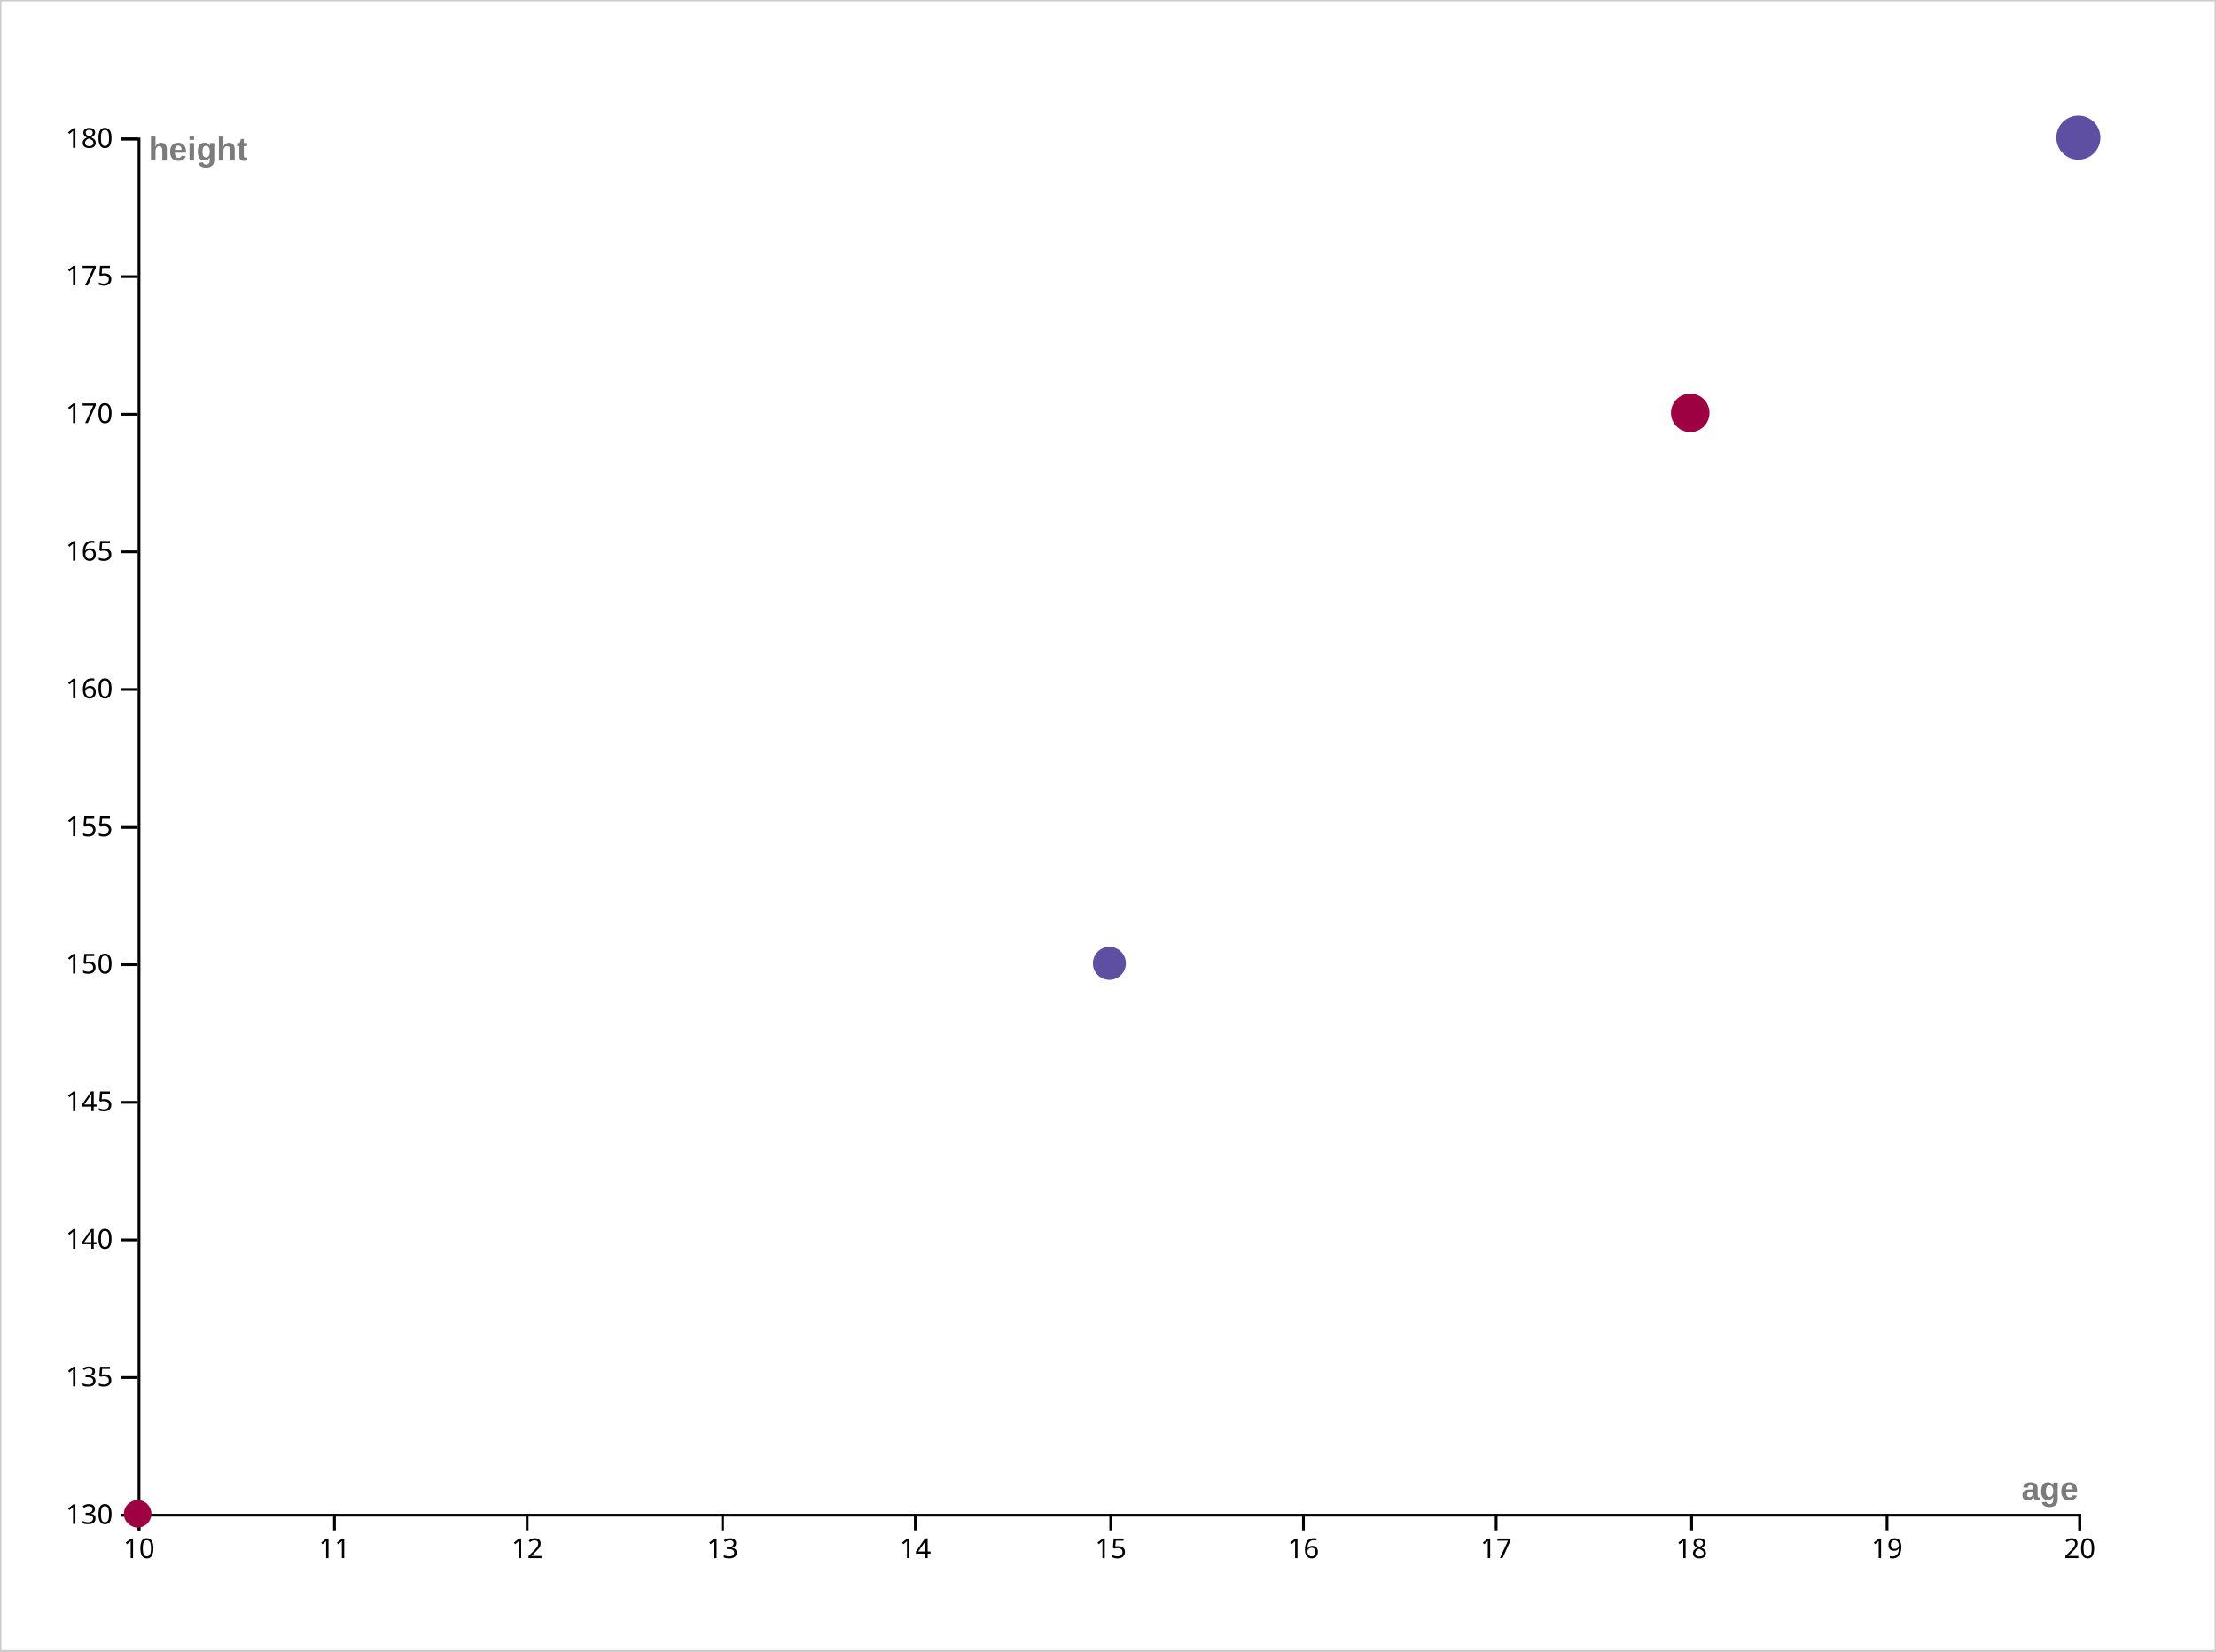
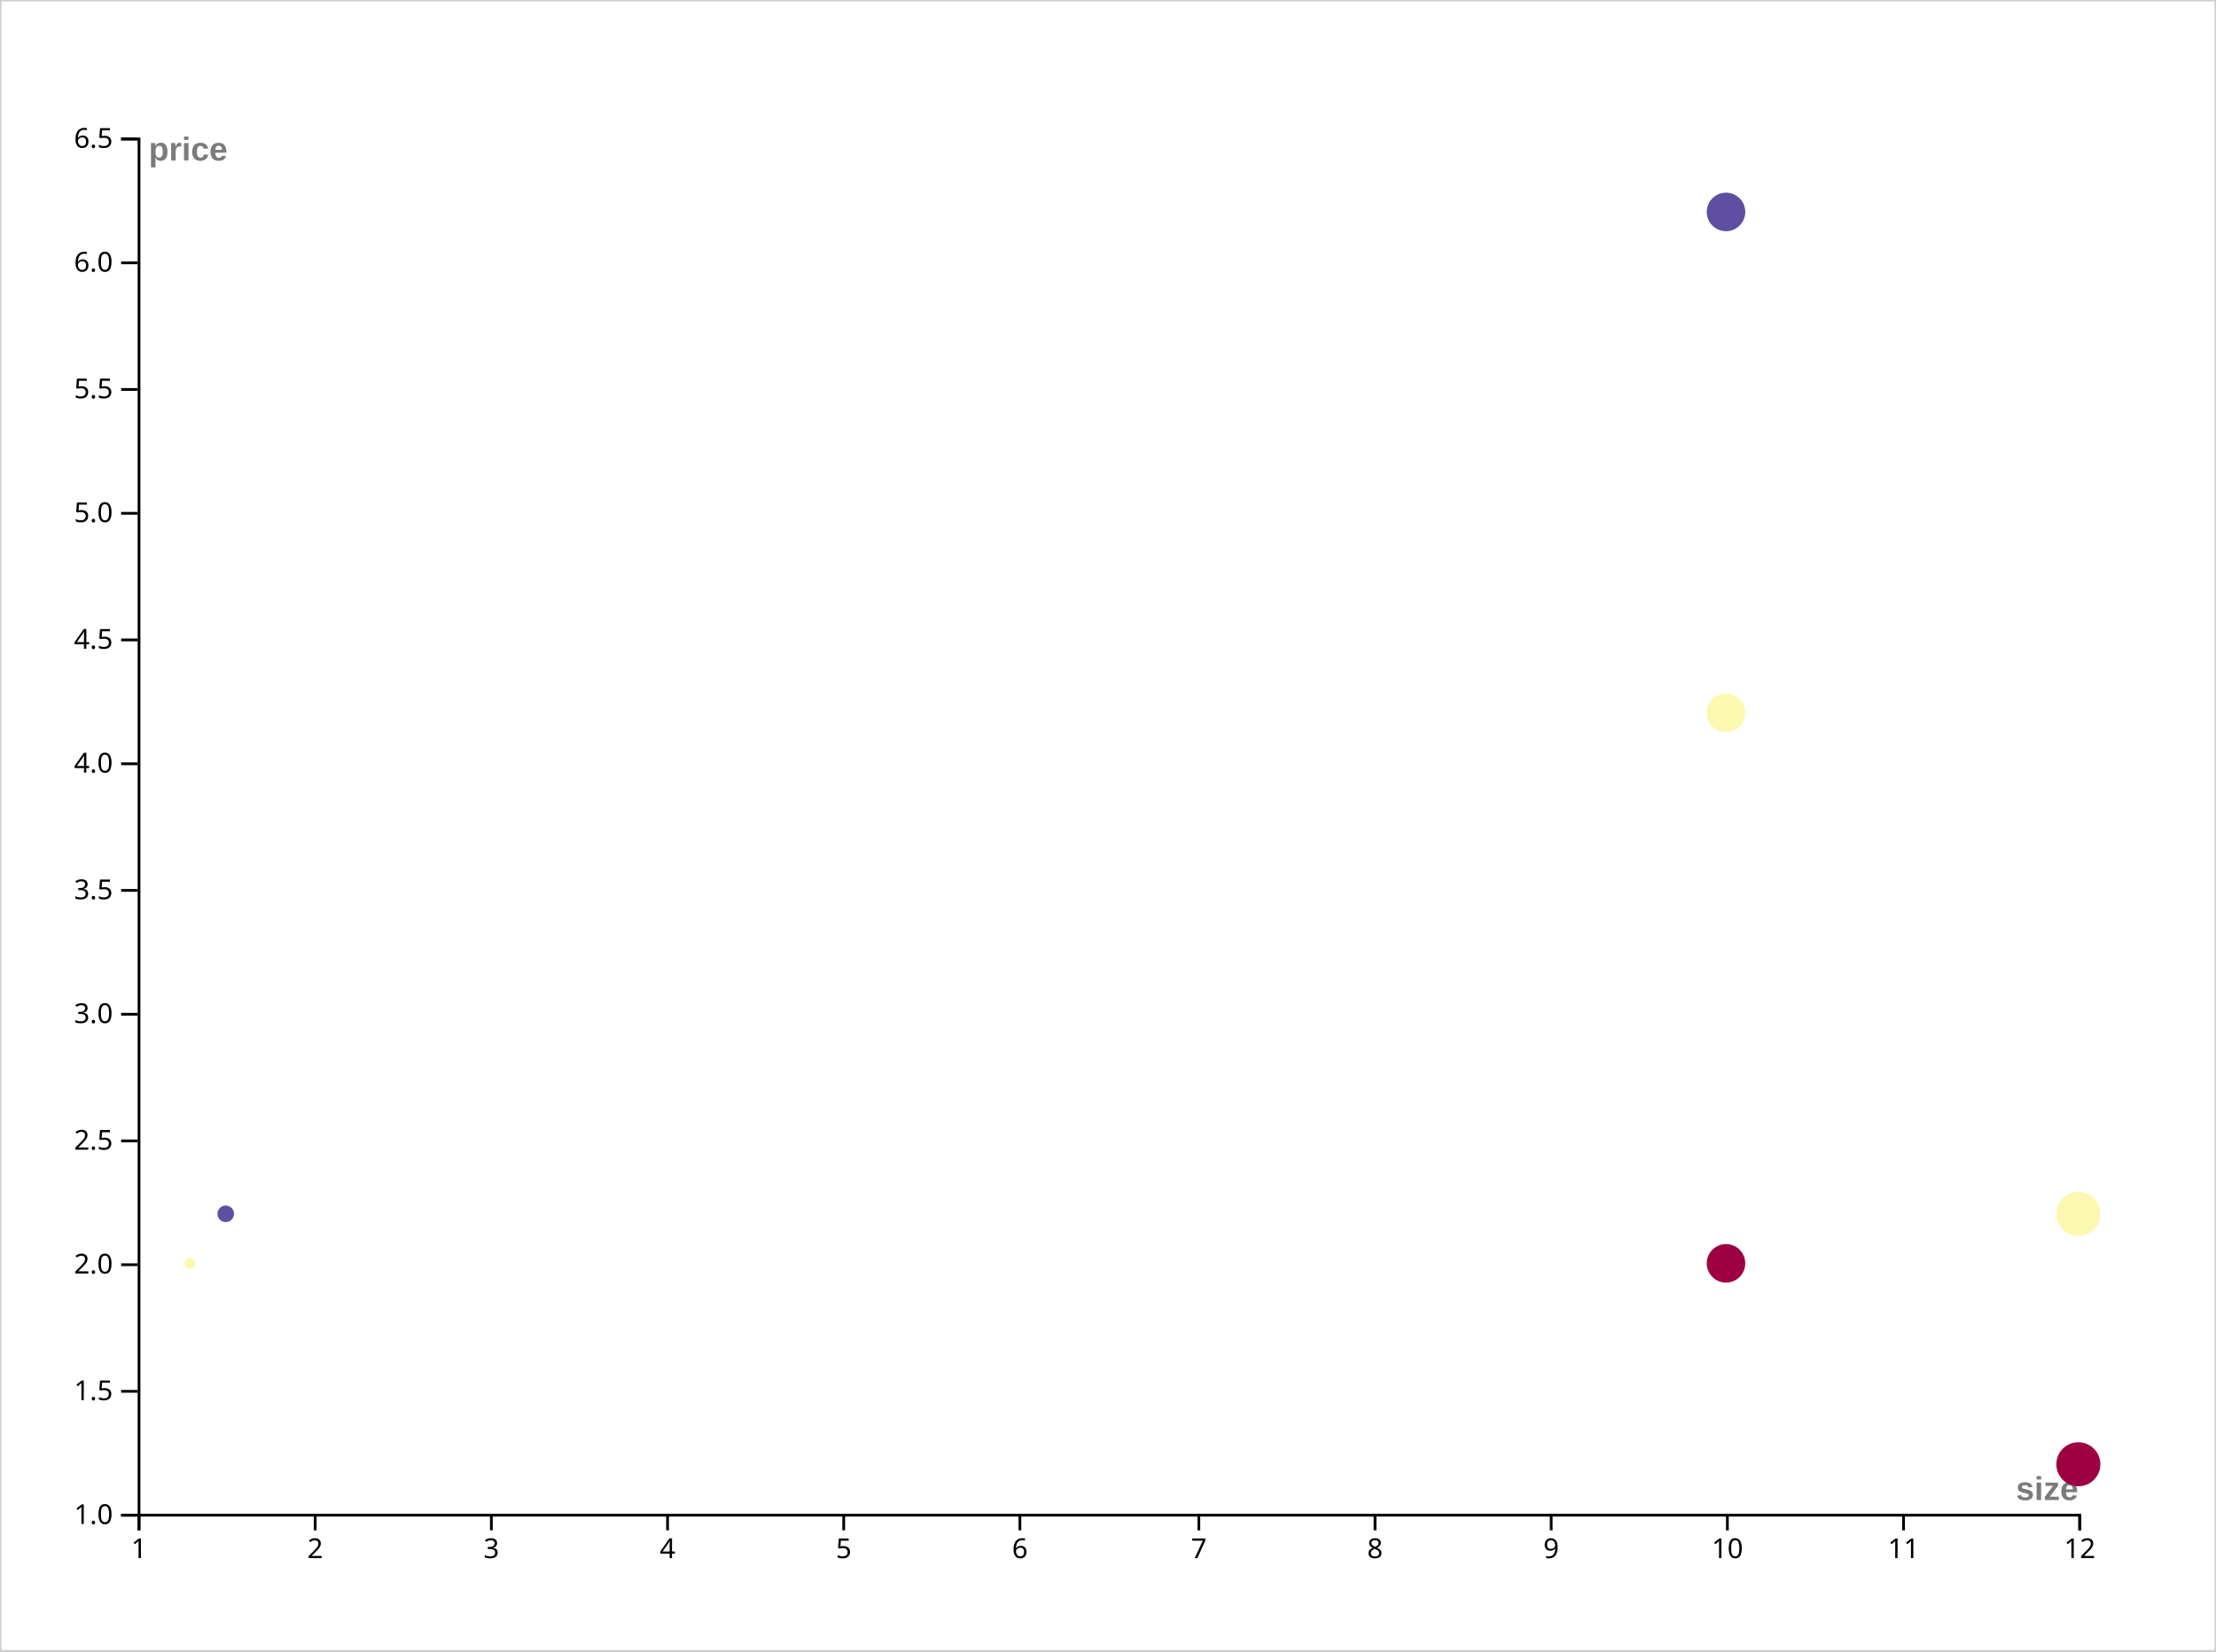
- <svg xmlns="http://www.w3.org/2000/svg" version="1.1" width="805" height="600">
+ <svg width="805" height="600">
  <rect width="805" height="600" x="0" y="0" fill="#FFFFFF" id="background" />
  <g id="series">
    <g transform="translate(0,0)">
      <g transform="translate(50,50)" clip-path="url(#serieClipPath)">
        <g id="axis">
          <g transform="translate(0,500)" fill="none" font-size="10" font-family="sans-serif" text-anchor="middle">
            <path class="domain" stroke="currentColor" d="M0.5,6V0.5H705.5V6" />
            <g class="tick" opacity="1" transform="translate(0.5,0)">
              <line stroke="currentColor" y2="6" />
+               <text fill="currentColor" y="9" dy="0.71em">1</text>
+             </g>
+             <g class="tick" opacity="1" transform="translate(64.5,0)">
+               <line stroke="currentColor" y2="6" />
+               <text fill="currentColor" y="9" dy="0.71em">2</text>
+             </g>
+             <g class="tick" opacity="1" transform="translate(128.5,0)">
+               <line stroke="currentColor" y2="6" />
+               <text fill="currentColor" y="9" dy="0.71em">3</text>
+             </g>
+             <g class="tick" opacity="1" transform="translate(192.5,0)">
+               <line stroke="currentColor" y2="6" />
+               <text fill="currentColor" y="9" dy="0.71em">4</text>
+             </g>
+             <g class="tick" opacity="1" transform="translate(256.5,0)">
+               <line stroke="currentColor" y2="6" />
+               <text fill="currentColor" y="9" dy="0.71em">5</text>
+             </g>
+             <g class="tick" opacity="1" transform="translate(320.5,0)">
+               <line stroke="currentColor" y2="6" />
+               <text fill="currentColor" y="9" dy="0.71em">6</text>
+             </g>
+             <g class="tick" opacity="1" transform="translate(385.5,0)">
+               <line stroke="currentColor" y2="6" />
+               <text fill="currentColor" y="9" dy="0.71em">7</text>
+             </g>
+             <g class="tick" opacity="1" transform="translate(449.5,0)">
+               <line stroke="currentColor" y2="6" />
+               <text fill="currentColor" y="9" dy="0.71em">8</text>
+             </g>
+             <g class="tick" opacity="1" transform="translate(513.5,0)">
+               <line stroke="currentColor" y2="6" />
+               <text fill="currentColor" y="9" dy="0.71em">9</text>
+             </g>
+             <g class="tick" opacity="1" transform="translate(577.5,0)">
+               <line stroke="currentColor" y2="6" />
              <text fill="currentColor" y="9" dy="0.71em">10</text>
            </g>
-             <g class="tick" opacity="1" transform="translate(71.5,0)">
+             <g class="tick" opacity="1" transform="translate(641.5,0)">
              <line stroke="currentColor" y2="6" />
              <text fill="currentColor" y="9" dy="0.71em">11</text>
            </g>
-             <g class="tick" opacity="1" transform="translate(141.5,0)">
+             <g class="tick" opacity="1" transform="translate(705.5,0)">
              <line stroke="currentColor" y2="6" />
              <text fill="currentColor" y="9" dy="0.71em">12</text>
            </g>
-             <g class="tick" opacity="1" transform="translate(212.5,0)">
-               <line stroke="currentColor" y2="6" />
-               <text fill="currentColor" y="9" dy="0.71em">13</text>
-             </g>
-             <g class="tick" opacity="1" transform="translate(282.5,0)">
-               <line stroke="currentColor" y2="6" />
-               <text fill="currentColor" y="9" dy="0.71em">14</text>
-             </g>
-             <g class="tick" opacity="1" transform="translate(353.5,0)">
-               <line stroke="currentColor" y2="6" />
-               <text fill="currentColor" y="9" dy="0.71em">15</text>
-             </g>
-             <g class="tick" opacity="1" transform="translate(423.5,0)">
-               <line stroke="currentColor" y2="6" />
-               <text fill="currentColor" y="9" dy="0.71em">16</text>
-             </g>
-             <g class="tick" opacity="1" transform="translate(493.5,0)">
-               <line stroke="currentColor" y2="6" />
-               <text fill="currentColor" y="9" dy="0.71em">17</text>
-             </g>
-             <g class="tick" opacity="1" transform="translate(564.5,0)">
-               <line stroke="currentColor" y2="6" />
-               <text fill="currentColor" y="9" dy="0.71em">18</text>
-             </g>
-             <g class="tick" opacity="1" transform="translate(635.5,0)">
-               <line stroke="currentColor" y2="6" />
-               <text fill="currentColor" y="9" dy="0.71em">19</text>
-             </g>
-             <g class="tick" opacity="1" transform="translate(705.5,0)">
-               <line stroke="currentColor" y2="6" />
-               <text fill="currentColor" y="9" dy="0.71em">20</text>
-             </g>
-             <text x="705" dy="-5" text-anchor="end" style="font-family: Arial, sans-serif; font-size: 12px; fill: rgb(123, 123, 123); font-weight: bold;">age</text>
+             <text x="705" dy="-5" text-anchor="end" style="font-family: Arial, sans-serif; font-size: 12px; fill: rgb(123, 123, 123); font-weight: bold;">size</text>
          </g>
          <g fill="none" font-size="10" font-family="sans-serif" text-anchor="end">
            <path class="domain" stroke="currentColor" d="M-6,500.5H0.5V0.5H-6" />
            <g class="tick" opacity="1" transform="translate(0,500.5)">
              <line stroke="currentColor" x2="-6" />
-               <text fill="currentColor" x="-9" dy="0.32em">130</text>
+               <text fill="currentColor" x="-9" dy="0.32em">1.0</text>
            </g>
-             <g class="tick" opacity="1" transform="translate(0,450.5)">
+             <g class="tick" opacity="1" transform="translate(0,455.5)">
              <line stroke="currentColor" x2="-6" />
-               <text fill="currentColor" x="-9" dy="0.32em">135</text>
+               <text fill="currentColor" x="-9" dy="0.32em">1.5</text>
            </g>
-             <g class="tick" opacity="1" transform="translate(0,400.5)">
+             <g class="tick" opacity="1" transform="translate(0,409.5)">
              <line stroke="currentColor" x2="-6" />
-               <text fill="currentColor" x="-9" dy="0.32em">140</text>
+               <text fill="currentColor" x="-9" dy="0.32em">2.0</text>
            </g>
-             <g class="tick" opacity="1" transform="translate(0,350.5)">
+             <g class="tick" opacity="1" transform="translate(0,364.5)">
              <line stroke="currentColor" x2="-6" />
-               <text fill="currentColor" x="-9" dy="0.32em">145</text>
+               <text fill="currentColor" x="-9" dy="0.32em">2.5</text>
            </g>
-             <g class="tick" opacity="1" transform="translate(0,300.5)">
+             <g class="tick" opacity="1" transform="translate(0,318.5)">
              <line stroke="currentColor" x2="-6" />
-               <text fill="currentColor" x="-9" dy="0.32em">150</text>
+               <text fill="currentColor" x="-9" dy="0.32em">3.0</text>
            </g>
-             <g class="tick" opacity="1" transform="translate(0,250.5)">
+             <g class="tick" opacity="1" transform="translate(0,273.5)">
              <line stroke="currentColor" x2="-6" />
-               <text fill="currentColor" x="-9" dy="0.32em">155</text>
+               <text fill="currentColor" x="-9" dy="0.32em">3.5</text>
            </g>
-             <g class="tick" opacity="1" transform="translate(0,200.5)">
+             <g class="tick" opacity="1" transform="translate(0,227.5)">
              <line stroke="currentColor" x2="-6" />
-               <text fill="currentColor" x="-9" dy="0.32em">160</text>
+               <text fill="currentColor" x="-9" dy="0.32em">4.0</text>
            </g>
-             <g class="tick" opacity="1" transform="translate(0,150.5)">
+             <g class="tick" opacity="1" transform="translate(0,182.5)">
              <line stroke="currentColor" x2="-6" />
-               <text fill="currentColor" x="-9" dy="0.32em">165</text>
+               <text fill="currentColor" x="-9" dy="0.32em">4.5</text>
            </g>
-             <g class="tick" opacity="1" transform="translate(0,100.5)">
+             <g class="tick" opacity="1" transform="translate(0,136.5)">
              <line stroke="currentColor" x2="-6" />
-               <text fill="currentColor" x="-9" dy="0.32em">170</text>
+               <text fill="currentColor" x="-9" dy="0.32em">5.0</text>
            </g>
-             <g class="tick" opacity="1" transform="translate(0,50.5)">
+             <g class="tick" opacity="1" transform="translate(0,91.5)">
              <line stroke="currentColor" x2="-6" />
-               <text fill="currentColor" x="-9" dy="0.32em">175</text>
+               <text fill="currentColor" x="-9" dy="0.32em">5.5</text>
+             </g>
+             <g class="tick" opacity="1" transform="translate(0,45.5)">
+               <line stroke="currentColor" x2="-6" />
+               <text fill="currentColor" x="-9" dy="0.32em">6.0</text>
            </g>
            <g class="tick" opacity="1" transform="translate(0,0.5)">
              <line stroke="currentColor" x2="-6" />
-               <text fill="currentColor" x="-9" dy="0.32em">180</text>
+               <text fill="currentColor" x="-9" dy="0.32em">6.5</text>
            </g>
-             <text x="4" text-anchor="start" dominant-baseline="hanging" style="font-family: Arial, sans-serif; font-size: 12px; fill: rgb(123, 123, 123); font-weight: bold;">height</text>
+             <text x="4" text-anchor="start" dominant-baseline="hanging" style="font-family: Arial, sans-serif; font-size: 12px; fill: rgb(123, 123, 123); font-weight: bold;">price</text>
          </g>
        </g>
        <g id="viz">
          <g>
-             <circle cx="705" cy="0" fill="rgb(94, 79, 162)" r="8" stroke="none" />
+             <circle cx="705" cy="482" fill="rgb(158, 1, 66)" r="8" stroke="none" />
          </g>
          <g>
-             <circle cx="564" cy="100" fill="rgb(158, 1, 66)" r="7" stroke="none" />
+             <circle cx="705" cy="391" fill="rgb(251, 248, 176)" r="8" stroke="none" />
          </g>
          <g>
-             <circle cx="353" cy="300" fill="rgb(94, 79, 162)" r="6" stroke="none" />
+             <circle cx="577" cy="409" fill="rgb(158, 1, 66)" r="7" stroke="none" />
          </g>
          <g>
-             <circle cx="0" cy="500" fill="rgb(158, 1, 66)" r="5" stroke="none" />
+             <circle cx="577" cy="209" fill="rgb(251, 248, 176)" r="7" stroke="none" />
+           </g>
+           <g>
+             <circle cx="577" cy="27" fill="rgb(94, 79, 162)" r="7" stroke="none" />
+           </g>
+           <g>
+             <circle cx="32" cy="391" fill="rgb(94, 79, 162)" r="3" stroke="none" />
+           </g>
+           <g>
+             <circle cx="19" cy="409" fill="rgb(251, 248, 176)" r="2" stroke="none" />
          </g>
          <g id="labels">
-             <g transform="translate(705,0)">
+             <g transform="translate(705,482)">
              <text x="0" y="0" text-anchor="middle" dominant-baseline="text-before-edge" transform="translate(0,0)">
                <tspan x="0" y="0" dy="0" />
              </text>
            </g>
-             <g transform="translate(564,100)">
+             <g transform="translate(705,391)">
              <text x="0" y="0" text-anchor="middle" dominant-baseline="text-before-edge" transform="translate(0,0)">
                <tspan x="0" y="0" dy="0" />
              </text>
            </g>
-             <g transform="translate(353,300)">
+             <g transform="translate(577,409)">
              <text x="0" y="0" text-anchor="middle" dominant-baseline="text-before-edge" transform="translate(0,0)">
                <tspan x="0" y="0" dy="0" />
              </text>
            </g>
-             <g transform="translate(0,500)">
+             <g transform="translate(577,209)">
+               <text x="0" y="0" text-anchor="middle" dominant-baseline="text-before-edge" transform="translate(0,0)">
+                 <tspan x="0" y="0" dy="0" />
+               </text>
+             </g>
+             <g transform="translate(577,27)">
+               <text x="0" y="0" text-anchor="middle" dominant-baseline="text-before-edge" transform="translate(0,0)">
+                 <tspan x="0" y="0" dy="0" />
+               </text>
+             </g>
+             <g transform="translate(32,391)">
+               <text x="0" y="0" text-anchor="middle" dominant-baseline="text-before-edge" transform="translate(0,0)">
+                 <tspan x="0" y="0" dy="0" />
+               </text>
+             </g>
+             <g transform="translate(19,409)">
              <text x="0" y="0" text-anchor="middle" dominant-baseline="text-before-edge" transform="translate(0,0)">
                <tspan x="0" y="0" dy="0" />
              </text>
            </g>
          </g>
        </g>
      </g>
      <text y="4" x="4" style="font-family: Arial, sans-serif; font-size: 12px; fill: black; font-weight: bold; dominant-baseline: hanging;" />
    </g>
  </g>
  <g id="grid">
    <rect x="0" y="0" width="805" height="600" fill="none" stroke="#ccc" />
  </g>
  <clipPath id="serieClipPath">
    <rect x="-50" y="-50" width="805" height="600" />
  </clipPath>
</svg>
